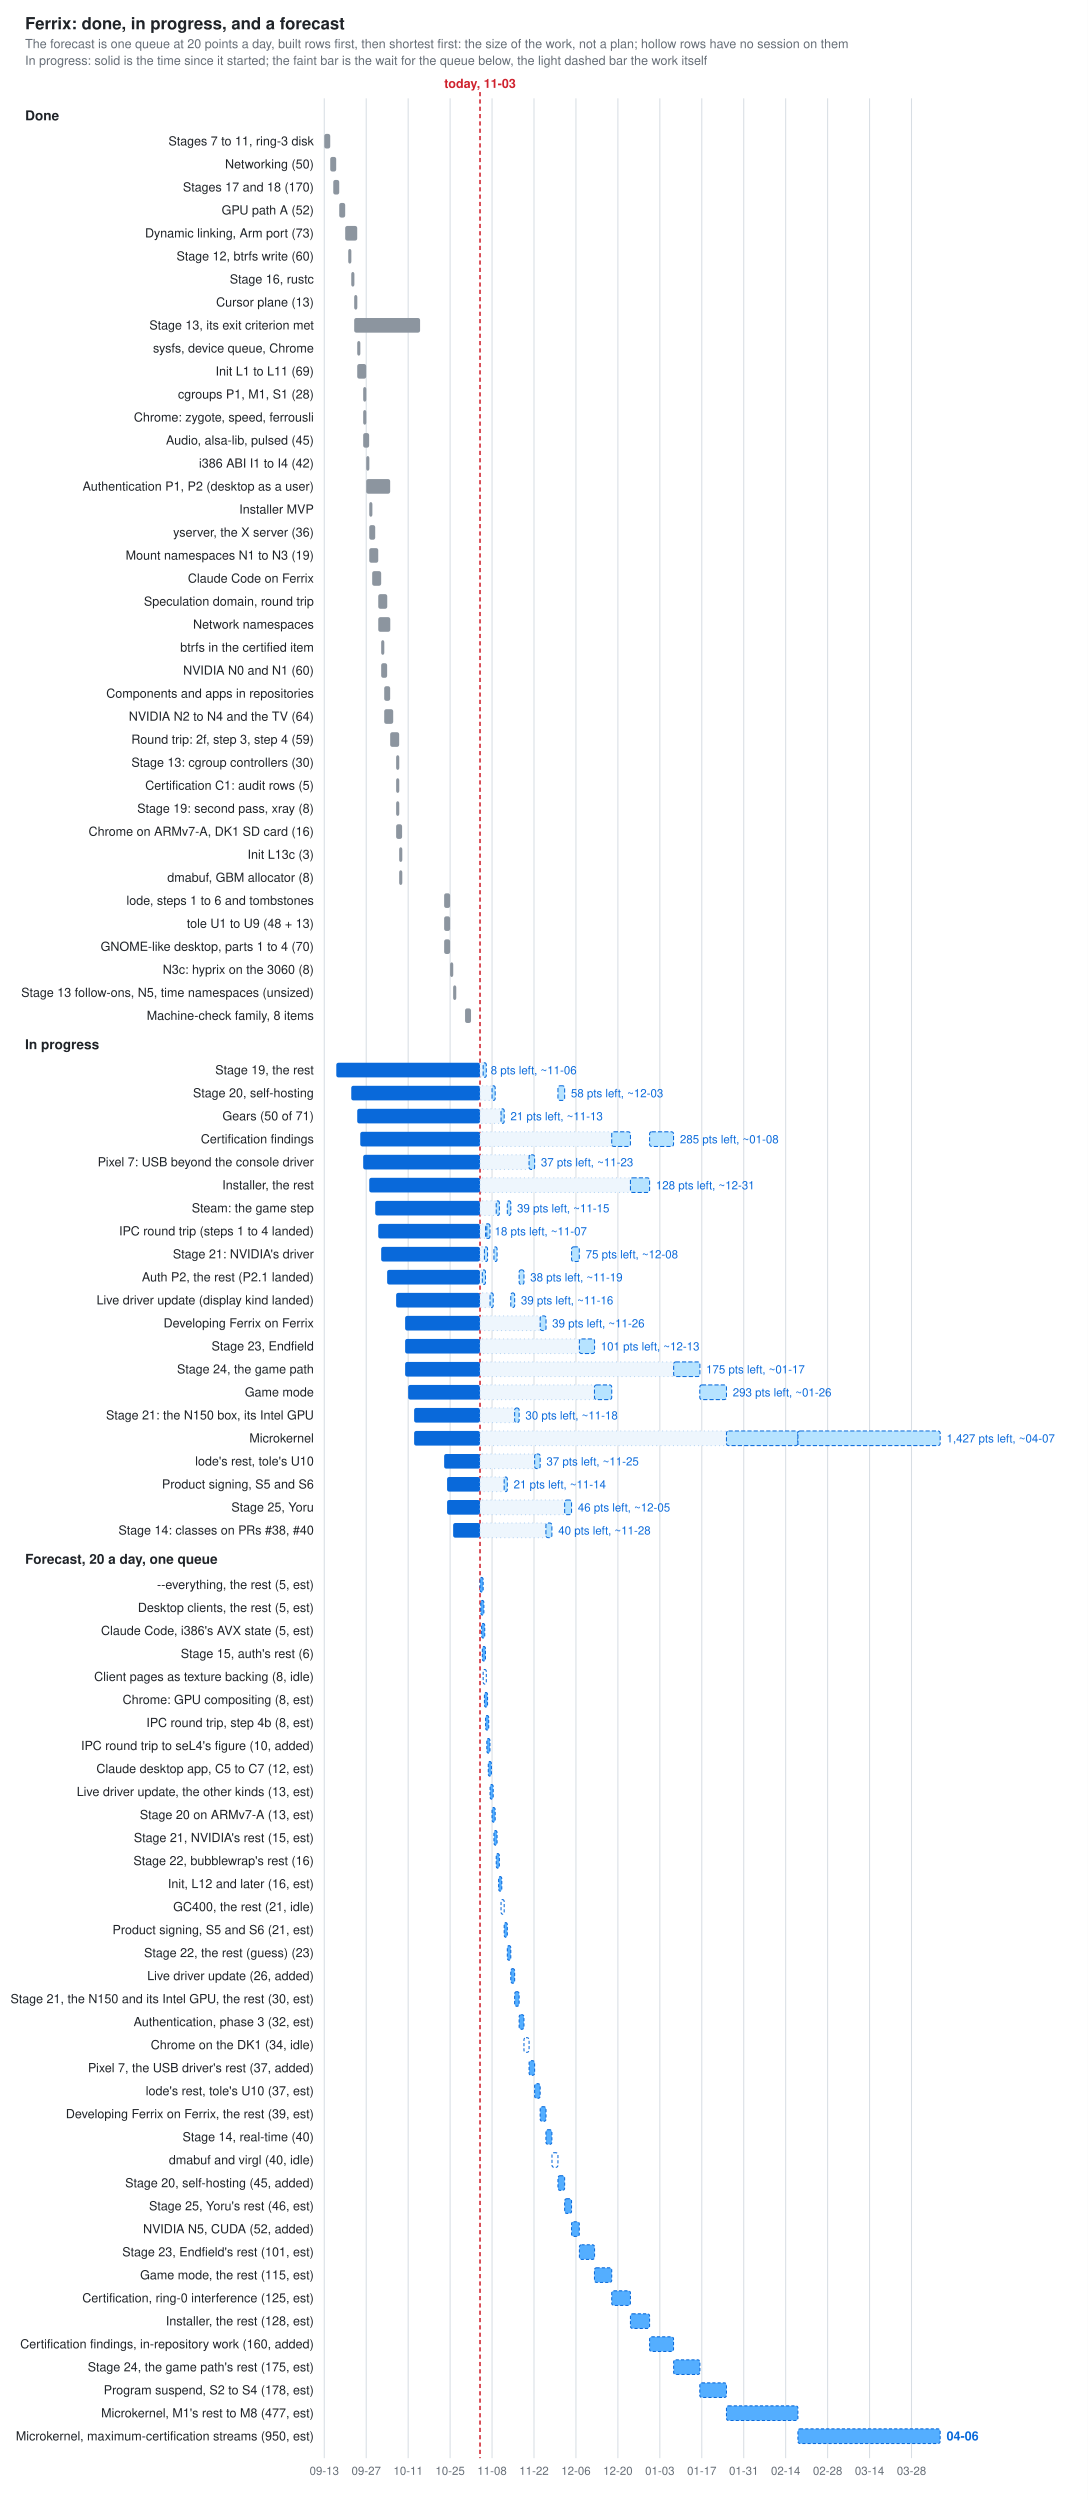
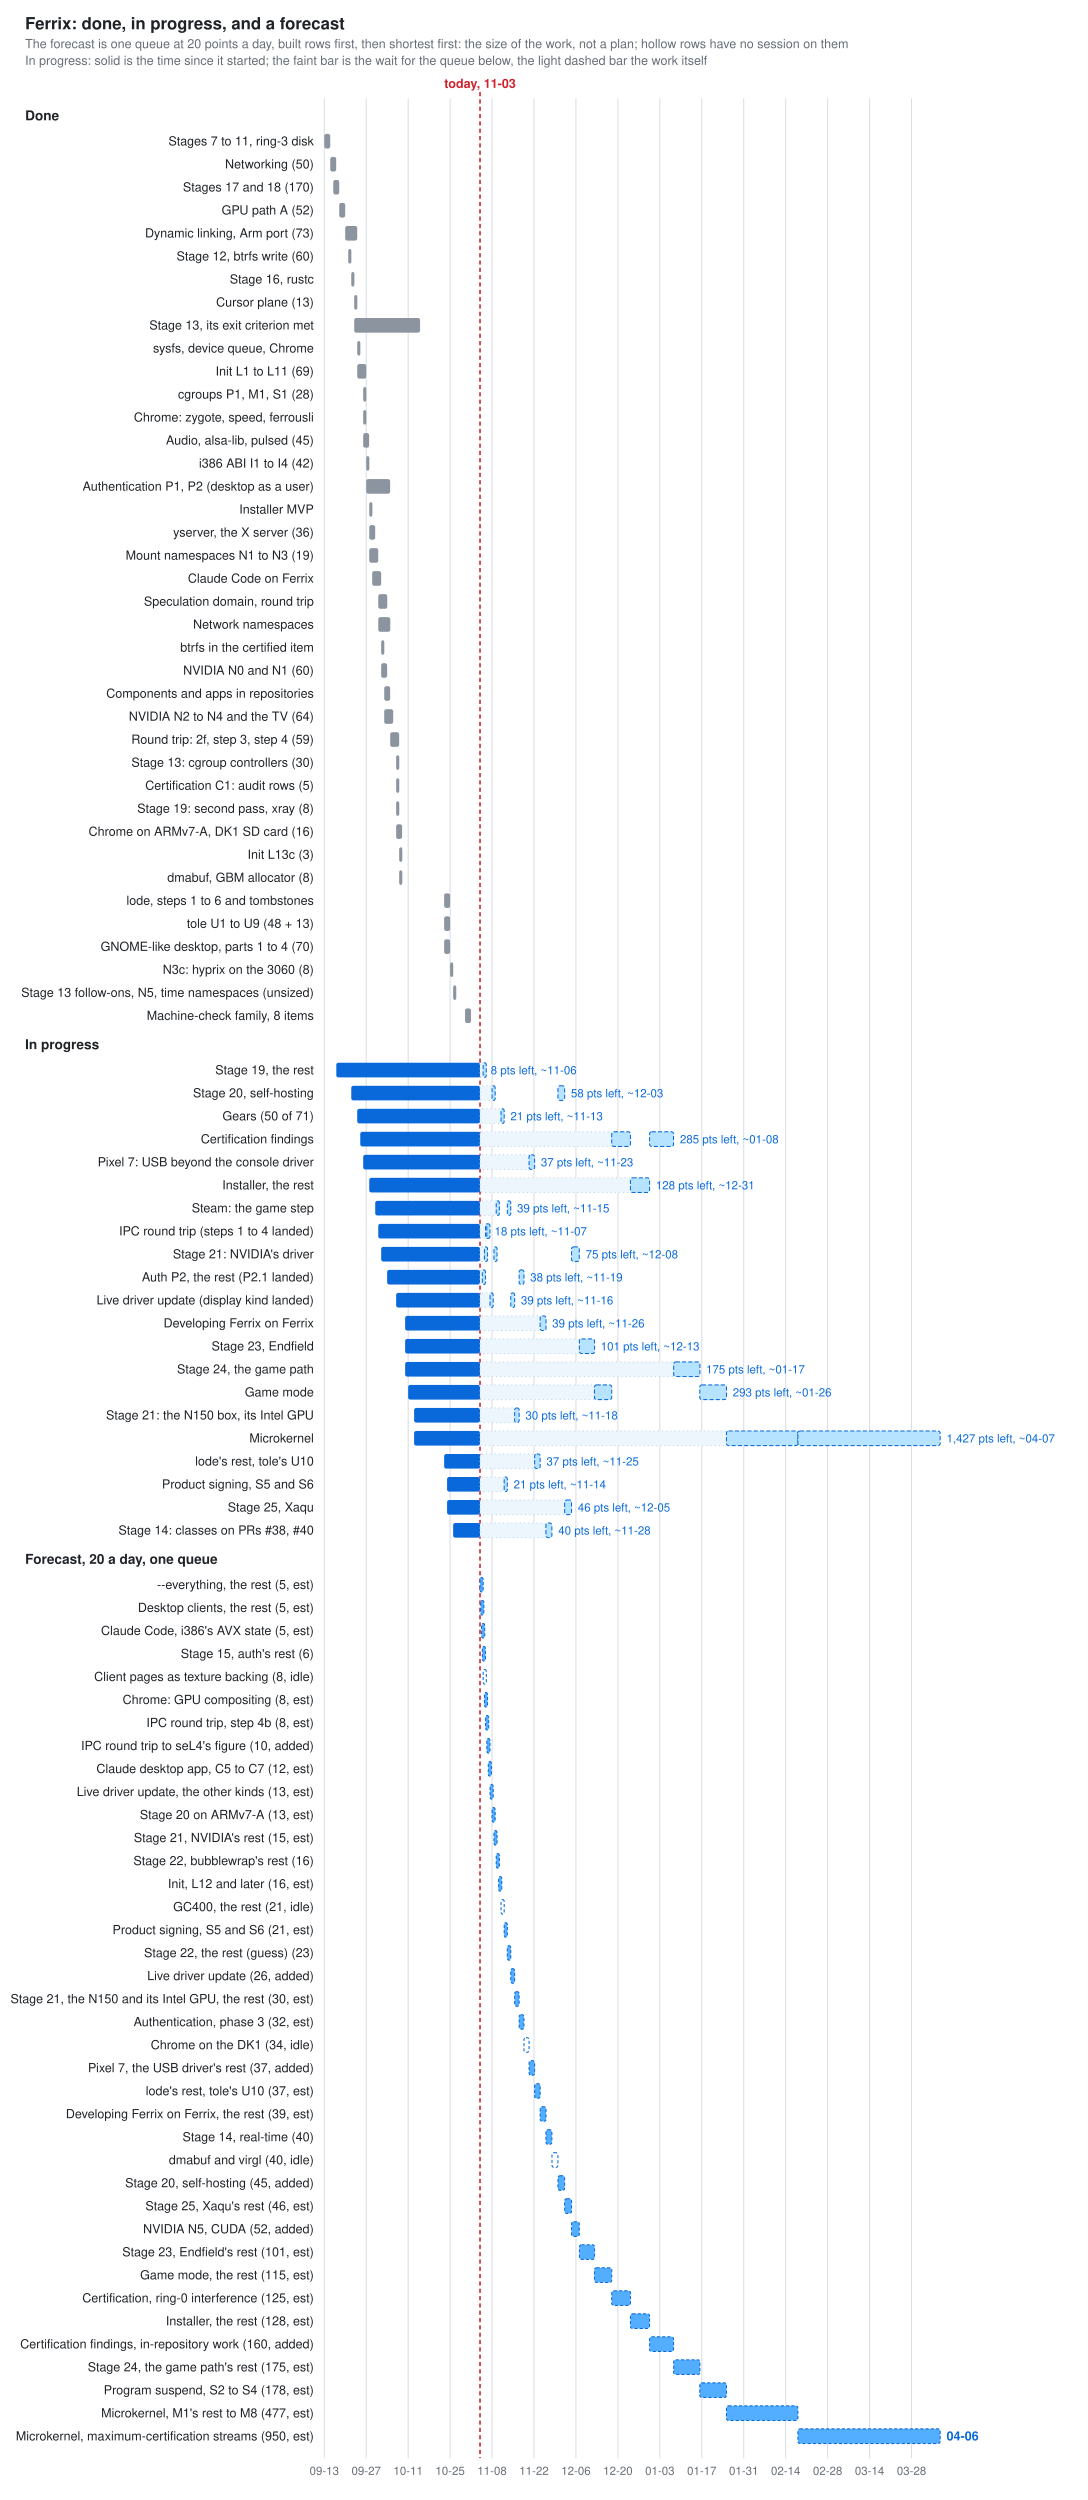
<svg xmlns="http://www.w3.org/2000/svg" width="1040" height="2390" viewBox="0 0 1040 2390" font-family="system-ui, -apple-system, 'Segoe UI', Helvetica, Arial, sans-serif" font-size="12" fill="#1f2328">
  <rect width="1040" height="2390" fill="#ffffff" />
  <text x="24.0" y="28.0" text-anchor="start" font-size="16" fill="#1f2328" font-weight="bold">Ferrix: done, in progress, and a forecast</text>
  <text x="24.0" y="46.0" text-anchor="start" font-size="12" fill="#656d76" font-weight="normal">The forecast is one queue at 20 points a day, built rows first, then shortest first: the size of the work, not a plan; hollow rows have no session on them</text>
  <text x="24.0" y="62.0" text-anchor="start" font-size="12" fill="#656d76" font-weight="normal">In progress: solid is the time since it started; the faint bar is the wait for the queue below, the light dashed bar the work itself</text>
  <line x1="310.0" y1="94.0" x2="310.0" y2="2350.0" stroke="#d8dee4" stroke-width="1" />
  <text x="310.0" y="2366.0" text-anchor="middle" font-size="11" fill="#656d76" font-weight="normal">09-13</text>
  <line x1="350.1" y1="94.0" x2="350.1" y2="2350.0" stroke="#d8dee4" stroke-width="1" />
  <text x="350.1" y="2366.0" text-anchor="middle" font-size="11" fill="#656d76" font-weight="normal">09-27</text>
  <line x1="390.2" y1="94.0" x2="390.2" y2="2350.0" stroke="#d8dee4" stroke-width="1" />
  <text x="390.2" y="2366.0" text-anchor="middle" font-size="11" fill="#656d76" font-weight="normal">10-11</text>
  <line x1="430.3" y1="94.0" x2="430.3" y2="2350.0" stroke="#d8dee4" stroke-width="1" />
  <text x="430.3" y="2366.0" text-anchor="middle" font-size="11" fill="#656d76" font-weight="normal">10-25</text>
  <line x1="470.4" y1="94.0" x2="470.4" y2="2350.0" stroke="#d8dee4" stroke-width="1" />
  <text x="470.4" y="2366.0" text-anchor="middle" font-size="11" fill="#656d76" font-weight="normal">11-08</text>
  <line x1="510.5" y1="94.0" x2="510.5" y2="2350.0" stroke="#d8dee4" stroke-width="1" />
  <text x="510.5" y="2366.0" text-anchor="middle" font-size="11" fill="#656d76" font-weight="normal">11-22</text>
  <line x1="550.6" y1="94.0" x2="550.6" y2="2350.0" stroke="#d8dee4" stroke-width="1" />
  <text x="550.6" y="2366.0" text-anchor="middle" font-size="11" fill="#656d76" font-weight="normal">12-06</text>
  <line x1="590.7" y1="94.0" x2="590.7" y2="2350.0" stroke="#d8dee4" stroke-width="1" />
  <text x="590.7" y="2366.0" text-anchor="middle" font-size="11" fill="#656d76" font-weight="normal">12-20</text>
  <line x1="630.8" y1="94.0" x2="630.8" y2="2350.0" stroke="#d8dee4" stroke-width="1" />
  <text x="630.8" y="2366.0" text-anchor="middle" font-size="11" fill="#656d76" font-weight="normal">01-03</text>
  <line x1="670.9" y1="94.0" x2="670.9" y2="2350.0" stroke="#d8dee4" stroke-width="1" />
  <text x="670.9" y="2366.0" text-anchor="middle" font-size="11" fill="#656d76" font-weight="normal">01-17</text>
  <line x1="711.0" y1="94.0" x2="711.0" y2="2350.0" stroke="#d8dee4" stroke-width="1" />
  <text x="711.0" y="2366.0" text-anchor="middle" font-size="11" fill="#656d76" font-weight="normal">01-31</text>
  <line x1="751.1" y1="94.0" x2="751.1" y2="2350.0" stroke="#d8dee4" stroke-width="1" />
  <text x="751.1" y="2366.0" text-anchor="middle" font-size="11" fill="#656d76" font-weight="normal">02-14</text>
  <line x1="791.2" y1="94.0" x2="791.2" y2="2350.0" stroke="#d8dee4" stroke-width="1" />
  <text x="791.2" y="2366.0" text-anchor="middle" font-size="11" fill="#656d76" font-weight="normal">02-28</text>
  <line x1="831.3" y1="94.0" x2="831.3" y2="2350.0" stroke="#d8dee4" stroke-width="1" />
  <text x="831.3" y="2366.0" text-anchor="middle" font-size="11" fill="#656d76" font-weight="normal">03-14</text>
  <line x1="871.4" y1="94.0" x2="871.4" y2="2350.0" stroke="#d8dee4" stroke-width="1" />
  <text x="871.4" y="2366.0" text-anchor="middle" font-size="11" fill="#656d76" font-weight="normal">03-28</text>
  <line x1="458.9" y1="88.0" x2="458.9" y2="2350.0" stroke="#cf222e" stroke-width="1.5" stroke-dasharray="4 3" />
  <text x="458.9" y="84.0" text-anchor="middle" font-size="12" fill="#cf222e" font-weight="bold">today, 11-03</text>
  <text x="24.0" y="115.0" text-anchor="start" font-size="13" fill="#1f2328" font-weight="bold">Done</text>
  <text x="300.0" y="139.0" text-anchor="end" font-size="12" fill="#1f2328" font-weight="normal">Stages 7 to 11, ring-3 disk</text>
  <rect x="310.0" y="128.0" width="5.7" height="14.0" rx="2" fill="#8c959f" />
  <text x="300.0" y="161.0" text-anchor="end" font-size="12" fill="#1f2328" font-weight="normal">Networking (50)</text>
  <rect x="315.7" y="150.0" width="5.7" height="14.0" rx="2" fill="#8c959f" />
  <text x="300.0" y="183.0" text-anchor="end" font-size="12" fill="#1f2328" font-weight="normal">Stages 17 and 18 (170)</text>
  <rect x="318.6" y="172.0" width="5.7" height="14.0" rx="2" fill="#8c959f" />
  <text x="300.0" y="205.0" text-anchor="end" font-size="12" fill="#1f2328" font-weight="normal">GPU path A (52)</text>
  <rect x="324.3" y="194.0" width="5.7" height="14.0" rx="2" fill="#8c959f" />
  <text x="300.0" y="227.0" text-anchor="end" font-size="12" fill="#1f2328" font-weight="normal">Dynamic linking, Arm port (73)</text>
  <rect x="330.0" y="216.0" width="11.5" height="14.0" rx="2" fill="#8c959f" />
  <text x="300.0" y="249.0" text-anchor="end" font-size="12" fill="#1f2328" font-weight="normal">Stage 12, btrfs write (60)</text>
  <rect x="332.9" y="238.0" width="3.0" height="14.0" rx="2" fill="#8c959f" />
  <text x="300.0" y="271.0" text-anchor="end" font-size="12" fill="#1f2328" font-weight="normal">Stage 16, rustc</text>
  <rect x="335.8" y="260.0" width="3.0" height="14.0" rx="2" fill="#8c959f" />
  <text x="300.0" y="293.0" text-anchor="end" font-size="12" fill="#1f2328" font-weight="normal">Cursor plane (13)</text>
  <rect x="338.6" y="282.0" width="3.0" height="14.0" rx="2" fill="#8c959f" />
  <text x="300.0" y="315.0" text-anchor="end" font-size="12" fill="#1f2328" font-weight="normal">Stage 13, its exit criterion met</text>
  <rect x="338.6" y="304.0" width="63.0" height="14.0" rx="2" fill="#8c959f" />
  <text x="300.0" y="337.0" text-anchor="end" font-size="12" fill="#1f2328" font-weight="normal">sysfs, device queue, Chrome</text>
  <rect x="341.5" y="326.0" width="3.0" height="14.0" rx="2" fill="#8c959f" />
  <text x="300.0" y="359.0" text-anchor="end" font-size="12" fill="#1f2328" font-weight="normal">Init L1 to L11 (69)</text>
  <rect x="341.5" y="348.0" width="8.6" height="14.0" rx="2" fill="#8c959f" />
  <text x="300.0" y="381.0" text-anchor="end" font-size="12" fill="#1f2328" font-weight="normal">cgroups P1, M1, S1 (28)</text>
  <rect x="347.2" y="370.0" width="3.0" height="14.0" rx="2" fill="#8c959f" />
  <text x="300.0" y="403.0" text-anchor="end" font-size="12" fill="#1f2328" font-weight="normal">Chrome: zygote, speed, ferrousli</text>
  <rect x="347.2" y="392.0" width="3.0" height="14.0" rx="2" fill="#8c959f" />
  <text x="300.0" y="425.0" text-anchor="end" font-size="12" fill="#1f2328" font-weight="normal">Audio, alsa-lib, pulsed (45)</text>
  <rect x="347.2" y="414.0" width="5.7" height="14.0" rx="2" fill="#8c959f" />
  <text x="300.0" y="447.0" text-anchor="end" font-size="12" fill="#1f2328" font-weight="normal">i386 ABI I1 to I4 (42)</text>
  <rect x="350.1" y="436.0" width="3.0" height="14.0" rx="2" fill="#8c959f" />
  <text x="300.0" y="469.0" text-anchor="end" font-size="12" fill="#1f2328" font-weight="normal">Authentication P1, P2 (desktop as a user)</text>
  <rect x="350.1" y="458.0" width="22.9" height="14.0" rx="2" fill="#8c959f" />
  <text x="300.0" y="491.0" text-anchor="end" font-size="12" fill="#1f2328" font-weight="normal">Installer MVP</text>
  <rect x="353.0" y="480.0" width="3.0" height="14.0" rx="2" fill="#8c959f" />
  <text x="300.0" y="513.0" text-anchor="end" font-size="12" fill="#1f2328" font-weight="normal">yserver, the X server (36)</text>
  <rect x="353.0" y="502.0" width="5.7" height="14.0" rx="2" fill="#8c959f" />
  <text x="300.0" y="535.0" text-anchor="end" font-size="12" fill="#1f2328" font-weight="normal">Mount namespaces N1 to N3 (19)</text>
  <rect x="353.0" y="524.0" width="8.6" height="14.0" rx="2" fill="#8c959f" />
  <text x="300.0" y="557.0" text-anchor="end" font-size="12" fill="#1f2328" font-weight="normal">Claude Code on Ferrix</text>
  <rect x="355.8" y="546.0" width="8.6" height="14.0" rx="2" fill="#8c959f" />
  <text x="300.0" y="579.0" text-anchor="end" font-size="12" fill="#1f2328" font-weight="normal">Speculation domain, round trip</text>
  <rect x="361.6" y="568.0" width="8.6" height="14.0" rx="2" fill="#8c959f" />
  <text x="300.0" y="601.0" text-anchor="end" font-size="12" fill="#1f2328" font-weight="normal">Network namespaces</text>
  <rect x="361.6" y="590.0" width="11.5" height="14.0" rx="2" fill="#8c959f" />
  <text x="300.0" y="623.0" text-anchor="end" font-size="12" fill="#1f2328" font-weight="normal">btrfs in the certified item</text>
  <rect x="364.4" y="612.0" width="3.0" height="14.0" rx="2" fill="#8c959f" />
  <text x="300.0" y="645.0" text-anchor="end" font-size="12" fill="#1f2328" font-weight="normal">NVIDIA N0 and N1 (60)</text>
  <rect x="364.4" y="634.0" width="5.7" height="14.0" rx="2" fill="#8c959f" />
  <text x="300.0" y="667.0" text-anchor="end" font-size="12" fill="#1f2328" font-weight="normal">Components and apps in repositories</text>
  <rect x="367.3" y="656.0" width="5.7" height="14.0" rx="2" fill="#8c959f" />
  <text x="300.0" y="689.0" text-anchor="end" font-size="12" fill="#1f2328" font-weight="normal">NVIDIA N2 to N4 and the TV (64)</text>
  <rect x="367.3" y="678.0" width="8.6" height="14.0" rx="2" fill="#8c959f" />
  <text x="300.0" y="711.0" text-anchor="end" font-size="12" fill="#1f2328" font-weight="normal">Round trip: 2f, step 3, step 4 (59)</text>
  <rect x="373.0" y="700.0" width="8.6" height="14.0" rx="2" fill="#8c959f" />
  <text x="300.0" y="733.0" text-anchor="end" font-size="12" fill="#1f2328" font-weight="normal">Stage 13: cgroup controllers (30)</text>
  <rect x="378.7" y="722.0" width="3.0" height="14.0" rx="2" fill="#8c959f" />
  <text x="300.0" y="755.0" text-anchor="end" font-size="12" fill="#1f2328" font-weight="normal">Certification C1: audit rows (5)</text>
  <rect x="378.7" y="744.0" width="3.0" height="14.0" rx="2" fill="#8c959f" />
  <text x="300.0" y="777.0" text-anchor="end" font-size="12" fill="#1f2328" font-weight="normal">Stage 19: second pass, xray (8)</text>
  <rect x="378.7" y="766.0" width="3.0" height="14.0" rx="2" fill="#8c959f" />
  <text x="300.0" y="799.0" text-anchor="end" font-size="12" fill="#1f2328" font-weight="normal">Chrome on ARMv7-A, DK1 SD card (16)</text>
  <rect x="378.7" y="788.0" width="5.7" height="14.0" rx="2" fill="#8c959f" />
  <text x="300.0" y="821.0" text-anchor="end" font-size="12" fill="#1f2328" font-weight="normal">Init L13c (3)</text>
  <rect x="381.6" y="810.0" width="3.0" height="14.0" rx="2" fill="#8c959f" />
  <text x="300.0" y="843.0" text-anchor="end" font-size="12" fill="#1f2328" font-weight="normal">dmabuf, GBM allocator (8)</text>
  <rect x="381.6" y="832.0" width="3.0" height="14.0" rx="2" fill="#8c959f" />
  <text x="300.0" y="865.0" text-anchor="end" font-size="12" fill="#1f2328" font-weight="normal">lode, steps 1 to 6 and tombstones</text>
  <rect x="424.6" y="854.0" width="5.7" height="14.0" rx="2" fill="#8c959f" />
  <text x="300.0" y="887.0" text-anchor="end" font-size="12" fill="#1f2328" font-weight="normal">tole U1 to U9 (48 + 13)</text>
  <rect x="424.6" y="876.0" width="5.7" height="14.0" rx="2" fill="#8c959f" />
  <text x="300.0" y="909.0" text-anchor="end" font-size="12" fill="#1f2328" font-weight="normal">GNOME-like desktop, parts 1 to 4 (70)</text>
  <rect x="424.6" y="898.0" width="5.7" height="14.0" rx="2" fill="#8c959f" />
  <text x="300.0" y="931.0" text-anchor="end" font-size="12" fill="#1f2328" font-weight="normal">N3c: hyprix on the 3060 (8)</text>
  <rect x="430.3" y="920.0" width="3.0" height="14.0" rx="2" fill="#8c959f" />
  <text x="300.0" y="953.0" text-anchor="end" font-size="12" fill="#1f2328" font-weight="normal">Stage 13 follow-ons, N5, time namespaces (unsized)</text>
  <rect x="433.2" y="942.0" width="3.0" height="14.0" rx="2" fill="#8c959f" />
  <text x="300.0" y="975.0" text-anchor="end" font-size="12" fill="#1f2328" font-weight="normal">Machine-check family, 8 items</text>
  <rect x="444.6" y="964.0" width="5.7" height="14.0" rx="2" fill="#8c959f" />
  <text x="24.0" y="1003.0" text-anchor="start" font-size="13" fill="#1f2328" font-weight="bold">In progress</text>
  <text x="300.0" y="1027.0" text-anchor="end" font-size="12" fill="#1f2328" font-weight="normal">Stage 19, the rest</text>
  <rect x="321.5" y="1016.0" width="137.5" height="14.0" rx="2" fill="#0969da" />
  <rect x="458.9" y="1016.0" width="3.0" height="14.0" rx="2" fill="#eef6fd" stroke="#b6d4f2" stroke-width="1" stroke-dasharray="1 3" />
  <rect x="461.9" y="1016.0" width="3.0" height="14.0" rx="2" fill="#b6e3ff" stroke="#0969da" stroke-width="1" stroke-dasharray="4 2" />
  <text x="469.1" y="1027.0" text-anchor="start" font-size="11" fill="#0969da" font-weight="normal">8 pts left, ~11-06</text>
  <text x="300.0" y="1049.0" text-anchor="end" font-size="12" fill="#1f2328" font-weight="normal">Stage 20, self-hosting</text>
  <rect x="335.8" y="1038.0" width="123.2" height="14.0" rx="2" fill="#0969da" />
  <rect x="458.9" y="1038.0" width="11.5" height="14.0" rx="2" fill="#eef6fd" stroke="#b6d4f2" stroke-width="1" stroke-dasharray="1 3" />
  <rect x="470.4" y="1038.0" width="3.0" height="14.0" rx="2" fill="#b6e3ff" stroke="#0969da" stroke-width="1" stroke-dasharray="4 2" />
  <rect x="533.4" y="1038.0" width="6.4" height="14.0" rx="2" fill="#b6e3ff" stroke="#0969da" stroke-width="1" stroke-dasharray="4 2" />
  <text x="545.8" y="1049.0" text-anchor="start" font-size="11" fill="#0969da" font-weight="normal">58 pts left, ~12-03</text>
  <text x="300.0" y="1071.0" text-anchor="end" font-size="12" fill="#1f2328" font-weight="normal">Gears (50 of 71)</text>
  <rect x="341.5" y="1060.0" width="117.4" height="14.0" rx="2" fill="#0969da" />
  <rect x="458.9" y="1060.0" width="20.0" height="14.0" rx="2" fill="#eef6fd" stroke="#b6d4f2" stroke-width="1" stroke-dasharray="1 3" />
  <rect x="479.0" y="1060.0" width="3.0" height="14.0" rx="2" fill="#b6e3ff" stroke="#0969da" stroke-width="1" stroke-dasharray="4 2" />
  <text x="488.0" y="1071.0" text-anchor="start" font-size="11" fill="#0969da" font-weight="normal">21 pts left, ~11-13</text>
  <text x="300.0" y="1093.0" text-anchor="end" font-size="12" fill="#1f2328" font-weight="normal">Certification findings</text>
  <rect x="344.4" y="1082.0" width="114.6" height="14.0" rx="2" fill="#0969da" />
  <rect x="458.9" y="1082.0" width="125.9" height="14.0" rx="2" fill="#eef6fd" stroke="#b6d4f2" stroke-width="1" stroke-dasharray="1 3" />
  <rect x="584.8" y="1082.0" width="17.9" height="14.0" rx="2" fill="#b6e3ff" stroke="#0969da" stroke-width="1" stroke-dasharray="4 2" />
  <rect x="621.0" y="1082.0" width="22.9" height="14.0" rx="2" fill="#b6e3ff" stroke="#0969da" stroke-width="1" stroke-dasharray="4 2" />
  <text x="650.0" y="1093.0" text-anchor="start" font-size="11" fill="#0969da" font-weight="normal">285 pts left, ~01-08</text>
  <text x="300.0" y="1115.0" text-anchor="end" font-size="12" fill="#1f2328" font-weight="normal">Pixel 7: USB beyond the console driver</text>
  <rect x="347.2" y="1104.0" width="111.7" height="14.0" rx="2" fill="#0969da" />
  <rect x="458.9" y="1104.0" width="46.8" height="14.0" rx="2" fill="#eef6fd" stroke="#b6d4f2" stroke-width="1" stroke-dasharray="1 3" />
  <rect x="505.8" y="1104.0" width="5.3" height="14.0" rx="2" fill="#b6e3ff" stroke="#0969da" stroke-width="1" stroke-dasharray="4 2" />
  <text x="517.1" y="1115.0" text-anchor="start" font-size="11" fill="#0969da" font-weight="normal">37 pts left, ~11-23</text>
  <text x="300.0" y="1137.0" text-anchor="end" font-size="12" fill="#1f2328" font-weight="normal">Installer, the rest</text>
  <rect x="353.0" y="1126.0" width="106.0" height="14.0" rx="2" fill="#0969da" />
  <rect x="458.9" y="1126.0" width="143.8" height="14.0" rx="2" fill="#eef6fd" stroke="#b6d4f2" stroke-width="1" stroke-dasharray="1 3" />
  <rect x="602.7" y="1126.0" width="18.3" height="14.0" rx="2" fill="#b6e3ff" stroke="#0969da" stroke-width="1" stroke-dasharray="4 2" />
  <text x="627.0" y="1137.0" text-anchor="start" font-size="11" fill="#0969da" font-weight="normal">128 pts left, ~12-31</text>
  <text x="300.0" y="1159.0" text-anchor="end" font-size="12" fill="#1f2328" font-weight="normal">Steam: the game step</text>
  <rect x="358.7" y="1148.0" width="100.2" height="14.0" rx="2" fill="#0969da" />
  <rect x="458.9" y="1148.0" width="15.5" height="14.0" rx="2" fill="#eef6fd" stroke="#b6d4f2" stroke-width="1" stroke-dasharray="1 3" />
  <rect x="474.4" y="1148.0" width="3.0" height="14.0" rx="2" fill="#b6e3ff" stroke="#0969da" stroke-width="1" stroke-dasharray="4 2" />
  <rect x="485.0" y="1148.0" width="3.3" height="14.0" rx="2" fill="#b6e3ff" stroke="#0969da" stroke-width="1" stroke-dasharray="4 2" />
  <text x="494.3" y="1159.0" text-anchor="start" font-size="11" fill="#0969da" font-weight="normal">39 pts left, ~11-15</text>
  <text x="300.0" y="1181.0" text-anchor="end" font-size="12" fill="#1f2328" font-weight="normal">IPC round trip (steps 1 to 4 landed)</text>
  <rect x="361.6" y="1170.0" width="97.4" height="14.0" rx="2" fill="#0969da" />
  <rect x="458.9" y="1170.0" width="5.3" height="14.0" rx="2" fill="#eef6fd" stroke="#b6d4f2" stroke-width="1" stroke-dasharray="1 3" />
  <rect x="464.2" y="1170.0" width="3.0" height="14.0" rx="2" fill="#b6e3ff" stroke="#0969da" stroke-width="1" stroke-dasharray="4 2" />
  <rect x="465.4" y="1170.0" width="3.0" height="14.0" rx="2" fill="#b6e3ff" stroke="#0969da" stroke-width="1" stroke-dasharray="4 2" />
  <text x="472.8" y="1181.0" text-anchor="start" font-size="11" fill="#0969da" font-weight="normal">18 pts left, ~11-07</text>
  <text x="300.0" y="1203.0" text-anchor="end" font-size="12" fill="#1f2328" font-weight="normal">Stage 21: NVIDIA's driver</text>
  <rect x="364.4" y="1192.0" width="94.5" height="14.0" rx="2" fill="#0969da" />
  <rect x="458.9" y="1192.0" width="4.2" height="14.0" rx="2" fill="#eef6fd" stroke="#b6d4f2" stroke-width="1" stroke-dasharray="1 3" />
  <rect x="463.1" y="1192.0" width="3.0" height="14.0" rx="2" fill="#b6e3ff" stroke="#0969da" stroke-width="1" stroke-dasharray="4 2" />
  <rect x="472.2" y="1192.0" width="3.0" height="14.0" rx="2" fill="#b6e3ff" stroke="#0969da" stroke-width="1" stroke-dasharray="4 2" />
  <rect x="546.4" y="1192.0" width="7.4" height="14.0" rx="2" fill="#b6e3ff" stroke="#0969da" stroke-width="1" stroke-dasharray="4 2" />
  <text x="559.9" y="1203.0" text-anchor="start" font-size="11" fill="#0969da" font-weight="normal">75 pts left, ~12-08</text>
  <text x="300.0" y="1225.0" text-anchor="end" font-size="12" fill="#1f2328" font-weight="normal">Auth P2, the rest (P2.1 landed)</text>
  <rect x="370.1" y="1214.0" width="88.8" height="14.0" rx="2" fill="#0969da" />
  <rect x="458.9" y="1214.0" width="2.1" height="14.0" rx="2" fill="#eef6fd" stroke="#b6d4f2" stroke-width="1" stroke-dasharray="1 3" />
  <rect x="461.1" y="1214.0" width="3.0" height="14.0" rx="2" fill="#b6e3ff" stroke="#0969da" stroke-width="1" stroke-dasharray="4 2" />
  <rect x="496.3" y="1214.0" width="4.6" height="14.0" rx="2" fill="#b6e3ff" stroke="#0969da" stroke-width="1" stroke-dasharray="4 2" />
  <text x="506.9" y="1225.0" text-anchor="start" font-size="11" fill="#0969da" font-weight="normal">38 pts left, ~11-19</text>
  <text x="300.0" y="1247.0" text-anchor="end" font-size="12" fill="#1f2328" font-weight="normal">Live driver update (display kind landed)</text>
  <rect x="378.7" y="1236.0" width="80.2" height="14.0" rx="2" fill="#0969da" />
  <rect x="458.9" y="1236.0" width="9.6" height="14.0" rx="2" fill="#eef6fd" stroke="#b6d4f2" stroke-width="1" stroke-dasharray="1 3" />
  <rect x="468.5" y="1236.0" width="3.0" height="14.0" rx="2" fill="#b6e3ff" stroke="#0969da" stroke-width="1" stroke-dasharray="4 2" />
  <rect x="488.3" y="1236.0" width="3.7" height="14.0" rx="2" fill="#b6e3ff" stroke="#0969da" stroke-width="1" stroke-dasharray="4 2" />
  <text x="498.0" y="1247.0" text-anchor="start" font-size="11" fill="#0969da" font-weight="normal">39 pts left, ~11-16</text>
  <text x="300.0" y="1269.0" text-anchor="end" font-size="12" fill="#1f2328" font-weight="normal">Developing Ferrix on Ferrix</text>
  <rect x="387.3" y="1258.0" width="71.6" height="14.0" rx="2" fill="#0969da" />
  <rect x="458.9" y="1258.0" width="57.4" height="14.0" rx="2" fill="#eef6fd" stroke="#b6d4f2" stroke-width="1" stroke-dasharray="1 3" />
  <rect x="516.4" y="1258.0" width="5.6" height="14.0" rx="2" fill="#b6e3ff" stroke="#0969da" stroke-width="1" stroke-dasharray="4 2" />
  <text x="527.9" y="1269.0" text-anchor="start" font-size="11" fill="#0969da" font-weight="normal">39 pts left, ~11-26</text>
  <text x="300.0" y="1291.0" text-anchor="end" font-size="12" fill="#1f2328" font-weight="normal">Stage 23, Endfield</text>
  <rect x="387.3" y="1280.0" width="71.6" height="14.0" rx="2" fill="#0969da" />
  <rect x="458.9" y="1280.0" width="94.9" height="14.0" rx="2" fill="#eef6fd" stroke="#b6d4f2" stroke-width="1" stroke-dasharray="1 3" />
  <rect x="553.9" y="1280.0" width="14.5" height="14.0" rx="2" fill="#b6e3ff" stroke="#0969da" stroke-width="1" stroke-dasharray="4 2" />
  <text x="574.3" y="1291.0" text-anchor="start" font-size="11" fill="#0969da" font-weight="normal">101 pts left, ~12-13</text>
  <text x="300.0" y="1313.0" text-anchor="end" font-size="12" fill="#1f2328" font-weight="normal">Stage 24, the game path</text>
  <rect x="387.3" y="1302.0" width="71.6" height="14.0" rx="2" fill="#0969da" />
  <rect x="458.9" y="1302.0" width="185.0" height="14.0" rx="2" fill="#eef6fd" stroke="#b6d4f2" stroke-width="1" stroke-dasharray="1 3" />
  <rect x="644.0" y="1302.0" width="25.1" height="14.0" rx="2" fill="#b6e3ff" stroke="#0969da" stroke-width="1" stroke-dasharray="4 2" />
  <text x="675.0" y="1313.0" text-anchor="start" font-size="11" fill="#0969da" font-weight="normal">175 pts left, ~01-17</text>
  <text x="300.0" y="1335.0" text-anchor="end" font-size="12" fill="#1f2328" font-weight="normal">Game mode</text>
  <rect x="390.2" y="1324.0" width="68.7" height="14.0" rx="2" fill="#0969da" />
  <rect x="458.9" y="1324.0" width="109.4" height="14.0" rx="2" fill="#eef6fd" stroke="#b6d4f2" stroke-width="1" stroke-dasharray="1 3" />
  <rect x="568.3" y="1324.0" width="16.5" height="14.0" rx="2" fill="#b6e3ff" stroke="#0969da" stroke-width="1" stroke-dasharray="4 2" />
  <rect x="669.0" y="1324.0" width="25.5" height="14.0" rx="2" fill="#b6e3ff" stroke="#0969da" stroke-width="1" stroke-dasharray="4 2" />
  <text x="700.5" y="1335.0" text-anchor="start" font-size="11" fill="#0969da" font-weight="normal">293 pts left, ~01-26</text>
  <text x="300.0" y="1357.0" text-anchor="end" font-size="12" fill="#1f2328" font-weight="normal">Stage 21: the N150 box, its Intel GPU</text>
  <rect x="395.9" y="1346.0" width="63.0" height="14.0" rx="2" fill="#0969da" />
  <rect x="458.9" y="1346.0" width="33.1" height="14.0" rx="2" fill="#eef6fd" stroke="#b6d4f2" stroke-width="1" stroke-dasharray="1 3" />
  <rect x="492.0" y="1346.0" width="4.3" height="14.0" rx="2" fill="#b6e3ff" stroke="#0969da" stroke-width="1" stroke-dasharray="4 2" />
  <text x="502.3" y="1357.0" text-anchor="start" font-size="11" fill="#0969da" font-weight="normal">30 pts left, ~11-18</text>
  <text x="300.0" y="1379.0" text-anchor="end" font-size="12" fill="#1f2328" font-weight="normal">Microkernel</text>
  <rect x="395.9" y="1368.0" width="63.0" height="14.0" rx="2" fill="#0969da" />
  <rect x="458.9" y="1368.0" width="235.6" height="14.0" rx="2" fill="#eef6fd" stroke="#b6d4f2" stroke-width="1" stroke-dasharray="1 3" />
  <rect x="694.5" y="1368.0" width="68.3" height="14.0" rx="2" fill="#b6e3ff" stroke="#0969da" stroke-width="1" stroke-dasharray="4 2" />
  <rect x="762.8" y="1368.0" width="136.0" height="14.0" rx="2" fill="#b6e3ff" stroke="#0969da" stroke-width="1" stroke-dasharray="4 2" />
  <text x="904.9" y="1379.0" text-anchor="start" font-size="11" fill="#0969da" font-weight="normal">1,427 pts left, ~04-07</text>
  <text x="300.0" y="1401.0" text-anchor="end" font-size="12" fill="#1f2328" font-weight="normal">lode's rest, tole's U10</text>
  <rect x="424.6" y="1390.0" width="34.4" height="14.0" rx="2" fill="#0969da" />
  <rect x="458.9" y="1390.0" width="52.1" height="14.0" rx="2" fill="#eef6fd" stroke="#b6d4f2" stroke-width="1" stroke-dasharray="1 3" />
  <rect x="511.1" y="1390.0" width="5.3" height="14.0" rx="2" fill="#b6e3ff" stroke="#0969da" stroke-width="1" stroke-dasharray="4 2" />
  <text x="522.4" y="1401.0" text-anchor="start" font-size="11" fill="#0969da" font-weight="normal">37 pts left, ~11-25</text>
  <text x="300.0" y="1423.0" text-anchor="end" font-size="12" fill="#1f2328" font-weight="normal">Product signing, S5 and S6</text>
  <rect x="427.4" y="1412.0" width="31.5" height="14.0" rx="2" fill="#0969da" />
  <rect x="458.9" y="1412.0" width="23.1" height="14.0" rx="2" fill="#eef6fd" stroke="#b6d4f2" stroke-width="1" stroke-dasharray="1 3" />
  <rect x="482.0" y="1412.0" width="3.0" height="14.0" rx="2" fill="#b6e3ff" stroke="#0969da" stroke-width="1" stroke-dasharray="4 2" />
  <text x="491.0" y="1423.0" text-anchor="start" font-size="11" fill="#0969da" font-weight="normal">21 pts left, ~11-14</text>
-   <text x="300.0" y="1445.0" text-anchor="end" font-size="12" fill="#1f2328" font-weight="normal">Stage 25, Yoru</text>
+   <text x="300.0" y="1445.0" text-anchor="end" font-size="12" fill="#1f2328" font-weight="normal">Stage 25, Xaqu</text>
  <rect x="427.4" y="1434.0" width="31.5" height="14.0" rx="2" fill="#0969da" />
  <rect x="458.9" y="1434.0" width="80.9" height="14.0" rx="2" fill="#eef6fd" stroke="#b6d4f2" stroke-width="1" stroke-dasharray="1 3" />
  <rect x="539.8" y="1434.0" width="6.6" height="14.0" rx="2" fill="#b6e3ff" stroke="#0969da" stroke-width="1" stroke-dasharray="4 2" />
  <text x="552.4" y="1445.0" text-anchor="start" font-size="11" fill="#0969da" font-weight="normal">46 pts left, ~12-05</text>
  <text x="300.0" y="1467.0" text-anchor="end" font-size="12" fill="#1f2328" font-weight="normal">Stage 14: classes on PRs #38, #40</text>
  <rect x="433.2" y="1456.0" width="25.8" height="14.0" rx="2" fill="#0969da" />
  <rect x="458.9" y="1456.0" width="63.0" height="14.0" rx="2" fill="#eef6fd" stroke="#b6d4f2" stroke-width="1" stroke-dasharray="1 3" />
  <rect x="521.9" y="1456.0" width="5.7" height="14.0" rx="2" fill="#b6e3ff" stroke="#0969da" stroke-width="1" stroke-dasharray="4 2" />
  <text x="533.7" y="1467.0" text-anchor="start" font-size="11" fill="#0969da" font-weight="normal">40 pts left, ~11-28</text>
  <text x="24.0" y="1495.0" text-anchor="start" font-size="13" fill="#1f2328" font-weight="bold">Forecast, 20 a day, one queue</text>
  <text x="300.0" y="1519.0" text-anchor="end" font-size="12" fill="#1f2328" font-weight="normal">--everything, the rest (5, est)</text>
  <rect x="458.9" y="1508.0" width="3.0" height="14.0" rx="2" fill="#54aeff" stroke="#0969da" stroke-width="1" stroke-dasharray="3 2" />
  <text x="300.0" y="1541.0" text-anchor="end" font-size="12" fill="#1f2328" font-weight="normal">Desktop clients, the rest (5, est)</text>
  <rect x="459.6" y="1530.0" width="3.0" height="14.0" rx="2" fill="#54aeff" stroke="#0969da" stroke-width="1" stroke-dasharray="3 2" />
  <text x="300.0" y="1563.0" text-anchor="end" font-size="12" fill="#1f2328" font-weight="normal">Claude Code, i386's AVX state (5, est)</text>
  <rect x="460.4" y="1552.0" width="3.0" height="14.0" rx="2" fill="#54aeff" stroke="#0969da" stroke-width="1" stroke-dasharray="3 2" />
  <text x="300.0" y="1585.0" text-anchor="end" font-size="12" fill="#1f2328" font-weight="normal">Stage 15, auth's rest (6)</text>
  <rect x="461.1" y="1574.0" width="3.0" height="14.0" rx="2" fill="#54aeff" stroke="#0969da" stroke-width="1" stroke-dasharray="3 2" />
  <text x="300.0" y="1607.0" text-anchor="end" font-size="12" fill="#1f2328" font-weight="normal">Client pages as texture backing (8, idle)</text>
  <rect x="461.9" y="1596.0" width="3.0" height="14.0" rx="2" fill="#ffffff" stroke="#0969da" stroke-width="1" stroke-dasharray="3 2" />
  <text x="300.0" y="1629.0" text-anchor="end" font-size="12" fill="#1f2328" font-weight="normal">Chrome: GPU compositing (8, est)</text>
  <rect x="463.1" y="1618.0" width="3.0" height="14.0" rx="2" fill="#54aeff" stroke="#0969da" stroke-width="1" stroke-dasharray="3 2" />
  <text x="300.0" y="1651.0" text-anchor="end" font-size="12" fill="#1f2328" font-weight="normal">IPC round trip, step 4b (8, est)</text>
  <rect x="464.2" y="1640.0" width="3.0" height="14.0" rx="2" fill="#54aeff" stroke="#0969da" stroke-width="1" stroke-dasharray="3 2" />
  <text x="300.0" y="1673.0" text-anchor="end" font-size="12" fill="#1f2328" font-weight="normal">IPC round trip to seL4's figure (10, added)</text>
  <rect x="465.4" y="1662.0" width="3.0" height="14.0" rx="2" fill="#54aeff" stroke="#0969da" stroke-width="1" stroke-dasharray="3 2" />
  <text x="300.0" y="1695.0" text-anchor="end" font-size="12" fill="#1f2328" font-weight="normal">Claude desktop app, C5 to C7 (12, est)</text>
  <rect x="466.8" y="1684.0" width="3.0" height="14.0" rx="2" fill="#54aeff" stroke="#0969da" stroke-width="1" stroke-dasharray="3 2" />
  <text x="300.0" y="1717.0" text-anchor="end" font-size="12" fill="#1f2328" font-weight="normal">Live driver update, the other kinds (13, est)</text>
  <rect x="468.5" y="1706.0" width="3.0" height="14.0" rx="2" fill="#54aeff" stroke="#0969da" stroke-width="1" stroke-dasharray="3 2" />
  <text x="300.0" y="1739.0" text-anchor="end" font-size="12" fill="#1f2328" font-weight="normal">Stage 20 on ARMv7-A (13, est)</text>
  <rect x="470.4" y="1728.0" width="3.0" height="14.0" rx="2" fill="#54aeff" stroke="#0969da" stroke-width="1" stroke-dasharray="3 2" />
  <text x="300.0" y="1761.0" text-anchor="end" font-size="12" fill="#1f2328" font-weight="normal">Stage 21, NVIDIA's rest (15, est)</text>
  <rect x="472.2" y="1750.0" width="3.0" height="14.0" rx="2" fill="#54aeff" stroke="#0969da" stroke-width="1" stroke-dasharray="3 2" />
  <text x="300.0" y="1783.0" text-anchor="end" font-size="12" fill="#1f2328" font-weight="normal">Stage 22, bubblewrap's rest (16)</text>
  <rect x="474.4" y="1772.0" width="3.0" height="14.0" rx="2" fill="#54aeff" stroke="#0969da" stroke-width="1" stroke-dasharray="3 2" />
  <text x="300.0" y="1805.0" text-anchor="end" font-size="12" fill="#1f2328" font-weight="normal">Init, L12 and later (16, est)</text>
  <rect x="476.7" y="1794.0" width="3.0" height="14.0" rx="2" fill="#54aeff" stroke="#0969da" stroke-width="1" stroke-dasharray="3 2" />
  <text x="300.0" y="1827.0" text-anchor="end" font-size="12" fill="#1f2328" font-weight="normal">GC400, the rest (21, idle)</text>
  <rect x="479.0" y="1816.0" width="3.0" height="14.0" rx="2" fill="#ffffff" stroke="#0969da" stroke-width="1" stroke-dasharray="3 2" />
  <text x="300.0" y="1849.0" text-anchor="end" font-size="12" fill="#1f2328" font-weight="normal">Product signing, S5 and S6 (21, est)</text>
  <rect x="482.0" y="1838.0" width="3.0" height="14.0" rx="2" fill="#54aeff" stroke="#0969da" stroke-width="1" stroke-dasharray="3 2" />
  <text x="300.0" y="1871.0" text-anchor="end" font-size="12" fill="#1f2328" font-weight="normal">Stage 22, the rest (guess) (23)</text>
  <rect x="485.0" y="1860.0" width="3.3" height="14.0" rx="2" fill="#54aeff" stroke="#0969da" stroke-width="1" stroke-dasharray="3 2" />
  <text x="300.0" y="1893.0" text-anchor="end" font-size="12" fill="#1f2328" font-weight="normal">Live driver update (26, added)</text>
  <rect x="488.3" y="1882.0" width="3.7" height="14.0" rx="2" fill="#54aeff" stroke="#0969da" stroke-width="1" stroke-dasharray="3 2" />
  <text x="300.0" y="1915.0" text-anchor="end" font-size="12" fill="#1f2328" font-weight="normal">Stage 21, the N150 and its Intel GPU, the rest (30, est)</text>
  <rect x="492.0" y="1904.0" width="4.3" height="14.0" rx="2" fill="#54aeff" stroke="#0969da" stroke-width="1" stroke-dasharray="3 2" />
  <text x="300.0" y="1937.0" text-anchor="end" font-size="12" fill="#1f2328" font-weight="normal">Authentication, phase 3 (32, est)</text>
  <rect x="496.3" y="1926.0" width="4.6" height="14.0" rx="2" fill="#54aeff" stroke="#0969da" stroke-width="1" stroke-dasharray="3 2" />
  <text x="300.0" y="1959.0" text-anchor="end" font-size="12" fill="#1f2328" font-weight="normal">Chrome on the DK1 (34, idle)</text>
  <rect x="500.9" y="1948.0" width="4.9" height="14.0" rx="2" fill="#ffffff" stroke="#0969da" stroke-width="1" stroke-dasharray="3 2" />
  <text x="300.0" y="1981.0" text-anchor="end" font-size="12" fill="#1f2328" font-weight="normal">Pixel 7, the USB driver's rest (37, added)</text>
  <rect x="505.8" y="1970.0" width="5.3" height="14.0" rx="2" fill="#54aeff" stroke="#0969da" stroke-width="1" stroke-dasharray="3 2" />
  <text x="300.0" y="2003.0" text-anchor="end" font-size="12" fill="#1f2328" font-weight="normal">lode's rest, tole's U10 (37, est)</text>
  <rect x="511.1" y="1992.0" width="5.3" height="14.0" rx="2" fill="#54aeff" stroke="#0969da" stroke-width="1" stroke-dasharray="3 2" />
  <text x="300.0" y="2025.0" text-anchor="end" font-size="12" fill="#1f2328" font-weight="normal">Developing Ferrix on Ferrix, the rest (39, est)</text>
  <rect x="516.4" y="2014.0" width="5.6" height="14.0" rx="2" fill="#54aeff" stroke="#0969da" stroke-width="1" stroke-dasharray="3 2" />
  <text x="300.0" y="2047.0" text-anchor="end" font-size="12" fill="#1f2328" font-weight="normal">Stage 14, real-time (40)</text>
  <rect x="521.9" y="2036.0" width="5.7" height="14.0" rx="2" fill="#54aeff" stroke="#0969da" stroke-width="1" stroke-dasharray="3 2" />
  <text x="300.0" y="2069.0" text-anchor="end" font-size="12" fill="#1f2328" font-weight="normal">dmabuf and virgl (40, idle)</text>
  <rect x="527.7" y="2058.0" width="5.7" height="14.0" rx="2" fill="#ffffff" stroke="#0969da" stroke-width="1" stroke-dasharray="3 2" />
  <text x="300.0" y="2091.0" text-anchor="end" font-size="12" fill="#1f2328" font-weight="normal">Stage 20, self-hosting (45, added)</text>
  <rect x="533.4" y="2080.0" width="6.4" height="14.0" rx="2" fill="#54aeff" stroke="#0969da" stroke-width="1" stroke-dasharray="3 2" />
-   <text x="300.0" y="2113.0" text-anchor="end" font-size="12" fill="#1f2328" font-weight="normal">Stage 25, Yoru's rest (46, est)</text>
+   <text x="300.0" y="2113.0" text-anchor="end" font-size="12" fill="#1f2328" font-weight="normal">Stage 25, Xaqu's rest (46, est)</text>
  <rect x="539.8" y="2102.0" width="6.6" height="14.0" rx="2" fill="#54aeff" stroke="#0969da" stroke-width="1" stroke-dasharray="3 2" />
  <text x="300.0" y="2135.0" text-anchor="end" font-size="12" fill="#1f2328" font-weight="normal">NVIDIA N5, CUDA (52, added)</text>
  <rect x="546.4" y="2124.0" width="7.4" height="14.0" rx="2" fill="#54aeff" stroke="#0969da" stroke-width="1" stroke-dasharray="3 2" />
  <text x="300.0" y="2157.0" text-anchor="end" font-size="12" fill="#1f2328" font-weight="normal">Stage 23, Endfield's rest (101, est)</text>
  <rect x="553.9" y="2146.0" width="14.5" height="14.0" rx="2" fill="#54aeff" stroke="#0969da" stroke-width="1" stroke-dasharray="3 2" />
  <text x="300.0" y="2179.0" text-anchor="end" font-size="12" fill="#1f2328" font-weight="normal">Game mode, the rest (115, est)</text>
  <rect x="568.3" y="2168.0" width="16.5" height="14.0" rx="2" fill="#54aeff" stroke="#0969da" stroke-width="1" stroke-dasharray="3 2" />
  <text x="300.0" y="2201.0" text-anchor="end" font-size="12" fill="#1f2328" font-weight="normal">Certification, ring-0 interference (125, est)</text>
  <rect x="584.8" y="2190.0" width="17.9" height="14.0" rx="2" fill="#54aeff" stroke="#0969da" stroke-width="1" stroke-dasharray="3 2" />
  <text x="300.0" y="2223.0" text-anchor="end" font-size="12" fill="#1f2328" font-weight="normal">Installer, the rest (128, est)</text>
  <rect x="602.7" y="2212.0" width="18.3" height="14.0" rx="2" fill="#54aeff" stroke="#0969da" stroke-width="1" stroke-dasharray="3 2" />
  <text x="300.0" y="2245.0" text-anchor="end" font-size="12" fill="#1f2328" font-weight="normal">Certification findings, in-repository work (160, added)</text>
  <rect x="621.0" y="2234.0" width="22.9" height="14.0" rx="2" fill="#54aeff" stroke="#0969da" stroke-width="1" stroke-dasharray="3 2" />
  <text x="300.0" y="2267.0" text-anchor="end" font-size="12" fill="#1f2328" font-weight="normal">Stage 24, the game path's rest (175, est)</text>
  <rect x="644.0" y="2256.0" width="25.1" height="14.0" rx="2" fill="#54aeff" stroke="#0969da" stroke-width="1" stroke-dasharray="3 2" />
  <text x="300.0" y="2289.0" text-anchor="end" font-size="12" fill="#1f2328" font-weight="normal">Program suspend, S2 to S4 (178, est)</text>
  <rect x="669.0" y="2278.0" width="25.5" height="14.0" rx="2" fill="#54aeff" stroke="#0969da" stroke-width="1" stroke-dasharray="3 2" />
  <text x="300.0" y="2311.0" text-anchor="end" font-size="12" fill="#1f2328" font-weight="normal">Microkernel, M1's rest to M8 (477, est)</text>
  <rect x="694.5" y="2300.0" width="68.3" height="14.0" rx="2" fill="#54aeff" stroke="#0969da" stroke-width="1" stroke-dasharray="3 2" />
  <text x="300.0" y="2333.0" text-anchor="end" font-size="12" fill="#1f2328" font-weight="normal">Microkernel, maximum-certification streams (950, est)</text>
  <rect x="762.8" y="2322.0" width="136.0" height="14.0" rx="2" fill="#54aeff" stroke="#0969da" stroke-width="1" stroke-dasharray="3 2" />
  <text x="904.9" y="2333.0" text-anchor="start" font-size="12" fill="#0969da" font-weight="bold">04-06</text>
</svg>
